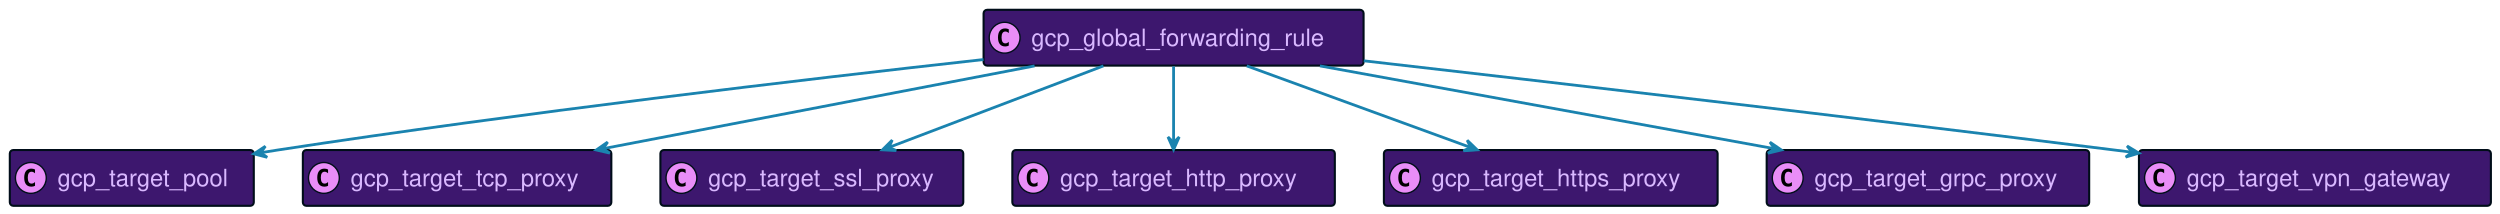
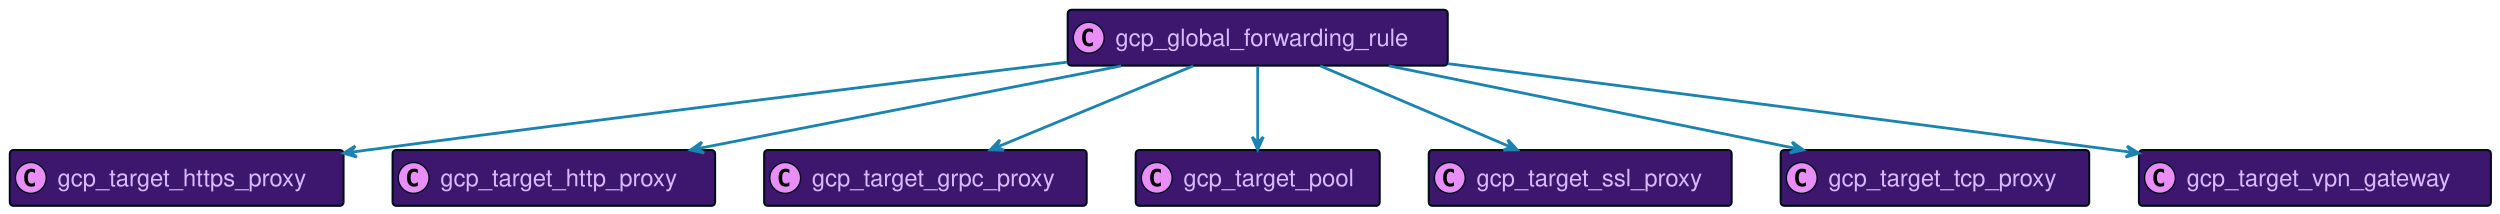
- <svg xmlns="http://www.w3.org/2000/svg" xmlns:xlink="http://www.w3.org/1999/xlink" width="1783" height="152" contentScriptType="application/ecmascript" contentStyleType="text/css" style="width:1783px;height:152px;background:#00000000" preserveAspectRatio="none" version="1.1" viewBox="0 0 1783 152" zoomAndPan="magnify">
+ <svg xmlns="http://www.w3.org/2000/svg" xmlns:xlink="http://www.w3.org/1999/xlink" contentScriptType="application/ecmascript" contentStyleType="text/css" height="152px" preserveAspectRatio="none" style="width:1783px;height:152px;background:#00000000;" version="1.1" viewBox="0 0 1783 152" width="1783px" zoomAndPan="magnify">
+   <defs />
  <g>
-     <a href="#gcp_target_pool" target="_top" title="#gcp_target_pool" xlink:actuate="onRequest" xlink:href="#gcp_target_pool" xlink:show="new" xlink:title="#gcp_target_pool" xlink:type="simple">
-       <rect id="gcp_target_pool" width="174" height="39.789" x="7" y="107" fill="#3D176E" codeLine="17" rx="2.5" ry="2.5" style="stroke:#000d19;stroke-width:1.5" />
-       <ellipse cx="22" cy="126.894" fill="#E98DF7" rx="11" ry="11" style="stroke:#000d19;stroke-width:1" />
-       <path fill="#000" d="M24.969,132.535 Q24.391,132.832 23.75,132.973 Q23.109,133.129 22.406,133.129 Q19.906,133.129 18.578,131.488 Q17.266,129.832 17.266,126.707 Q17.266,123.582 18.578,121.926 Q19.906,120.269 22.406,120.269 Q23.109,120.269 23.75,120.426 Q24.406,120.582 24.969,120.879 L24.969,123.598 Q24.344,123.019 23.75,122.754 Q23.156,122.473 22.531,122.473 Q21.188,122.473 20.5,123.551 Q19.812,124.613 19.812,126.707 Q19.812,128.801 20.5,129.879 Q21.188,130.941 22.531,130.941 Q23.156,130.941 23.75,130.676 Q24.344,130.394 24.969,129.816 L24.969,132.535 Z" />
-       <text x="41" y="132.78" fill="#D9B8FF" font-family="Helvetica" font-size="17" lengthAdjust="spacing" textLength="132">gcp_target_pool</text>
+     <a href="#gcp_target_https_proxy" target="_top" title="#gcp_target_https_proxy" xlink:actuate="onRequest" xlink:href="#gcp_target_https_proxy" xlink:show="new" xlink:title="#gcp_target_https_proxy" xlink:type="simple">
+       <rect codeLine="23" fill="#3D176E" height="39.789" id="gcp_target_https_proxy" rx="2.5" ry="2.5" style="stroke:#000D19;stroke-width:1.5;" width="238" x="7" y="107" />
+       <ellipse cx="22" cy="126.894" fill="#E98DF7" rx="11" ry="11" style="stroke:#000D19;stroke-width:1.0;" />
+       <path d="M24.969,132.535 Q24.391,132.832 23.75,132.973 Q23.109,133.129 22.406,133.129 Q19.906,133.129 18.578,131.488 Q17.266,129.832 17.266,126.707 Q17.266,123.582 18.578,121.926 Q19.906,120.269 22.406,120.269 Q23.109,120.269 23.75,120.426 Q24.406,120.582 24.969,120.879 L24.969,123.598 Q24.344,123.019 23.75,122.754 Q23.156,122.473 22.531,122.473 Q21.188,122.473 20.5,123.551 Q19.812,124.613 19.812,126.707 Q19.812,128.801 20.5,129.879 Q21.188,130.941 22.531,130.941 Q23.156,130.941 23.75,130.676 Q24.344,130.394 24.969,129.816 L24.969,132.535 Z " fill="#000000" />
+       <text fill="#D9B8FF" font-family="Helvetica" font-size="17" lengthAdjust="spacing" textLength="196" x="41" y="132.78">gcp_target_https_proxy</text>
+     </a>
+     <a href="#gcp_target_http_proxy" target="_top" title="#gcp_target_http_proxy" xlink:actuate="onRequest" xlink:href="#gcp_target_http_proxy" xlink:show="new" xlink:title="#gcp_target_http_proxy" xlink:type="simple">
+       <rect codeLine="26" fill="#3D176E" height="39.789" id="gcp_target_http_proxy" rx="2.5" ry="2.5" style="stroke:#000D19;stroke-width:1.5;" width="230" x="280" y="107" />
+       <ellipse cx="295" cy="126.894" fill="#E98DF7" rx="11" ry="11" style="stroke:#000D19;stroke-width:1.0;" />
+       <path d="M297.969,132.535 Q297.391,132.832 296.75,132.973 Q296.109,133.129 295.406,133.129 Q292.906,133.129 291.578,131.488 Q290.266,129.832 290.266,126.707 Q290.266,123.582 291.578,121.926 Q292.906,120.269 295.406,120.269 Q296.109,120.269 296.75,120.426 Q297.406,120.582 297.969,120.879 L297.969,123.598 Q297.344,123.019 296.75,122.754 Q296.156,122.473 295.531,122.473 Q294.188,122.473 293.5,123.551 Q292.812,124.613 292.812,126.707 Q292.812,128.801 293.5,129.879 Q294.188,130.941 295.531,130.941 Q296.156,130.941 296.75,130.676 Q297.344,130.394 297.969,129.816 L297.969,132.535 Z " fill="#000000" />
+       <text fill="#D9B8FF" font-family="Helvetica" font-size="17" lengthAdjust="spacing" textLength="188" x="314" y="132.78">gcp_target_http_proxy</text>
+     </a>
+     <a href="#gcp_target_grpc_proxy" target="_top" title="#gcp_target_grpc_proxy" xlink:actuate="onRequest" xlink:href="#gcp_target_grpc_proxy" xlink:show="new" xlink:title="#gcp_target_grpc_proxy" xlink:type="simple">
+       <rect codeLine="29" fill="#3D176E" height="39.789" id="gcp_target_grpc_proxy" rx="2.5" ry="2.5" style="stroke:#000D19;stroke-width:1.5;" width="230" x="545" y="107" />
+       <ellipse cx="560" cy="126.894" fill="#E98DF7" rx="11" ry="11" style="stroke:#000D19;stroke-width:1.0;" />
+       <path d="M562.969,132.535 Q562.391,132.832 561.75,132.973 Q561.109,133.129 560.406,133.129 Q557.906,133.129 556.578,131.488 Q555.266,129.832 555.266,126.707 Q555.266,123.582 556.578,121.926 Q557.906,120.269 560.406,120.269 Q561.109,120.269 561.75,120.426 Q562.406,120.582 562.969,120.879 L562.969,123.598 Q562.344,123.019 561.75,122.754 Q561.156,122.473 560.531,122.473 Q559.188,122.473 558.5,123.551 Q557.812,124.613 557.812,126.707 Q557.812,128.801 558.5,129.879 Q559.188,130.941 560.531,130.941 Q561.156,130.941 561.75,130.676 Q562.344,130.394 562.969,129.816 L562.969,132.535 Z " fill="#000000" />
+       <text fill="#D9B8FF" font-family="Helvetica" font-size="17" lengthAdjust="spacing" textLength="188" x="579" y="132.78">gcp_target_grpc_proxy</text>
    </a>
    <a href="#gcp_global_forwarding_rule" target="_top" title="#gcp_global_forwarding_rule" xlink:actuate="onRequest" xlink:href="#gcp_global_forwarding_rule" xlink:show="new" xlink:title="#gcp_global_forwarding_rule" xlink:type="simple">
-       <rect id="gcp_global_forwarding_rule" width="271" height="39.789" x="701.5" y="7" fill="#3D176E" codeLine="20" rx="2.5" ry="2.5" style="stroke:#000d19;stroke-width:1.5" />
-       <ellipse cx="716.5" cy="26.895" fill="#E98DF7" rx="11" ry="11" style="stroke:#000d19;stroke-width:1" />
-       <path fill="#000" d="M719.469,32.535 Q718.891,32.832 718.25,32.973 Q717.609,33.129 716.906,33.129 Q714.406,33.129 713.078,31.488 Q711.766,29.832 711.766,26.707 Q711.766,23.582 713.078,21.926 Q714.406,20.27 716.906,20.27 Q717.609,20.27 718.25,20.426 Q718.906,20.582 719.469,20.879 L719.469,23.598 Q718.844,23.02 718.25,22.754 Q717.656,22.473 717.031,22.473 Q715.688,22.473 715,23.551 Q714.312,24.613 714.312,26.707 Q714.312,28.801 715,29.879 Q715.688,30.941 717.031,30.941 Q717.656,30.941 718.25,30.676 Q718.844,30.395 719.469,29.816 L719.469,32.535 Z" />
-       <text x="735.5" y="32.78" fill="#D9B8FF" font-family="Helvetica" font-size="17" lengthAdjust="spacing" textLength="229">gcp_global_forwarding_rule</text>
+       <rect codeLine="32" fill="#3D176E" height="39.789" id="gcp_global_forwarding_rule" rx="2.5" ry="2.5" style="stroke:#000D19;stroke-width:1.5;" width="271" x="761.5" y="7" />
+       <ellipse cx="776.5" cy="26.895" fill="#E98DF7" rx="11" ry="11" style="stroke:#000D19;stroke-width:1.0;" />
+       <path d="M779.469,32.535 Q778.891,32.832 778.25,32.973 Q777.609,33.129 776.906,33.129 Q774.406,33.129 773.078,31.488 Q771.766,29.832 771.766,26.707 Q771.766,23.582 773.078,21.926 Q774.406,20.27 776.906,20.27 Q777.609,20.27 778.25,20.426 Q778.906,20.582 779.469,20.879 L779.469,23.598 Q778.844,23.02 778.25,22.754 Q777.656,22.473 777.031,22.473 Q775.688,22.473 775,23.551 Q774.312,24.613 774.312,26.707 Q774.312,28.801 775,29.879 Q775.688,30.941 777.031,30.941 Q777.656,30.941 778.25,30.676 Q778.844,30.395 779.469,29.816 L779.469,32.535 Z " fill="#000000" />
+       <text fill="#D9B8FF" font-family="Helvetica" font-size="17" lengthAdjust="spacing" textLength="229" x="795.5" y="32.78">gcp_global_forwarding_rule</text>
+     </a>
+     <a href="#gcp_target_pool" target="_top" title="#gcp_target_pool" xlink:actuate="onRequest" xlink:href="#gcp_target_pool" xlink:show="new" xlink:title="#gcp_target_pool" xlink:type="simple">
+       <rect codeLine="35" fill="#3D176E" height="39.789" id="gcp_target_pool" rx="2.5" ry="2.5" style="stroke:#000D19;stroke-width:1.5;" width="174" x="810" y="107" />
+       <ellipse cx="825" cy="126.894" fill="#E98DF7" rx="11" ry="11" style="stroke:#000D19;stroke-width:1.0;" />
+       <path d="M827.969,132.535 Q827.391,132.832 826.75,132.973 Q826.109,133.129 825.406,133.129 Q822.906,133.129 821.578,131.488 Q820.266,129.832 820.266,126.707 Q820.266,123.582 821.578,121.926 Q822.906,120.269 825.406,120.269 Q826.109,120.269 826.75,120.426 Q827.406,120.582 827.969,120.879 L827.969,123.598 Q827.344,123.019 826.75,122.754 Q826.156,122.473 825.531,122.473 Q824.188,122.473 823.5,123.551 Q822.812,124.613 822.812,126.707 Q822.812,128.801 823.5,129.879 Q824.188,130.941 825.531,130.941 Q826.156,130.941 826.75,130.676 Q827.344,130.394 827.969,129.816 L827.969,132.535 Z " fill="#000000" />
+       <text fill="#D9B8FF" font-family="Helvetica" font-size="17" lengthAdjust="spacing" textLength="132" x="844" y="132.78">gcp_target_pool</text>
+     </a>
+     <a href="#gcp_target_ssl_proxy" target="_top" title="#gcp_target_ssl_proxy" xlink:actuate="onRequest" xlink:href="#gcp_target_ssl_proxy" xlink:show="new" xlink:title="#gcp_target_ssl_proxy" xlink:type="simple">
+       <rect codeLine="38" fill="#3D176E" height="39.789" id="gcp_target_ssl_proxy" rx="2.5" ry="2.5" style="stroke:#000D19;stroke-width:1.5;" width="216" x="1019" y="107" />
+       <ellipse cx="1034" cy="126.894" fill="#E98DF7" rx="11" ry="11" style="stroke:#000D19;stroke-width:1.0;" />
+       <path d="M1036.969,132.535 Q1036.391,132.832 1035.75,132.973 Q1035.109,133.129 1034.406,133.129 Q1031.906,133.129 1030.578,131.488 Q1029.266,129.832 1029.266,126.707 Q1029.266,123.582 1030.578,121.926 Q1031.906,120.269 1034.406,120.269 Q1035.109,120.269 1035.75,120.426 Q1036.406,120.582 1036.969,120.879 L1036.969,123.598 Q1036.344,123.019 1035.75,122.754 Q1035.156,122.473 1034.531,122.473 Q1033.188,122.473 1032.5,123.551 Q1031.812,124.613 1031.812,126.707 Q1031.812,128.801 1032.5,129.879 Q1033.188,130.941 1034.531,130.941 Q1035.156,130.941 1035.75,130.676 Q1036.344,130.394 1036.969,129.816 L1036.969,132.535 Z " fill="#000000" />
+       <text fill="#D9B8FF" font-family="Helvetica" font-size="17" lengthAdjust="spacing" textLength="174" x="1053" y="132.78">gcp_target_ssl_proxy</text>
    </a>
    <a href="#gcp_target_tcp_proxy" target="_top" title="#gcp_target_tcp_proxy" xlink:actuate="onRequest" xlink:href="#gcp_target_tcp_proxy" xlink:show="new" xlink:title="#gcp_target_tcp_proxy" xlink:type="simple">
-       <rect id="gcp_target_tcp_proxy" width="220" height="39.789" x="216" y="107" fill="#3D176E" codeLine="23" rx="2.5" ry="2.5" style="stroke:#000d19;stroke-width:1.5" />
-       <ellipse cx="231" cy="126.894" fill="#E98DF7" rx="11" ry="11" style="stroke:#000d19;stroke-width:1" />
-       <path fill="#000" d="M233.969,132.535 Q233.391,132.832 232.75,132.973 Q232.109,133.129 231.406,133.129 Q228.906,133.129 227.578,131.488 Q226.266,129.832 226.266,126.707 Q226.266,123.582 227.578,121.926 Q228.906,120.269 231.406,120.269 Q232.109,120.269 232.75,120.426 Q233.406,120.582 233.969,120.879 L233.969,123.598 Q233.344,123.019 232.75,122.754 Q232.156,122.473 231.531,122.473 Q230.188,122.473 229.5,123.551 Q228.812,124.613 228.812,126.707 Q228.812,128.801 229.5,129.879 Q230.188,130.941 231.531,130.941 Q232.156,130.941 232.75,130.676 Q233.344,130.394 233.969,129.816 L233.969,132.535 Z" />
-       <text x="250" y="132.78" fill="#D9B8FF" font-family="Helvetica" font-size="17" lengthAdjust="spacing" textLength="178">gcp_target_tcp_proxy</text>
-     </a>
-     <a href="#gcp_target_ssl_proxy" target="_top" title="#gcp_target_ssl_proxy" xlink:actuate="onRequest" xlink:href="#gcp_target_ssl_proxy" xlink:show="new" xlink:title="#gcp_target_ssl_proxy" xlink:type="simple">
-       <rect id="gcp_target_ssl_proxy" width="216" height="39.789" x="471" y="107" fill="#3D176E" codeLine="26" rx="2.5" ry="2.5" style="stroke:#000d19;stroke-width:1.5" />
-       <ellipse cx="486" cy="126.894" fill="#E98DF7" rx="11" ry="11" style="stroke:#000d19;stroke-width:1" />
-       <path fill="#000" d="M488.969,132.535 Q488.391,132.832 487.75,132.973 Q487.109,133.129 486.406,133.129 Q483.906,133.129 482.578,131.488 Q481.266,129.832 481.266,126.707 Q481.266,123.582 482.578,121.926 Q483.906,120.269 486.406,120.269 Q487.109,120.269 487.75,120.426 Q488.406,120.582 488.969,120.879 L488.969,123.598 Q488.344,123.019 487.75,122.754 Q487.156,122.473 486.531,122.473 Q485.188,122.473 484.5,123.551 Q483.812,124.613 483.812,126.707 Q483.812,128.801 484.5,129.879 Q485.188,130.941 486.531,130.941 Q487.156,130.941 487.75,130.676 Q488.344,130.394 488.969,129.816 L488.969,132.535 Z" />
-       <text x="505" y="132.78" fill="#D9B8FF" font-family="Helvetica" font-size="17" lengthAdjust="spacing" textLength="174">gcp_target_ssl_proxy</text>
-     </a>
-     <a href="#gcp_target_http_proxy" target="_top" title="#gcp_target_http_proxy" xlink:actuate="onRequest" xlink:href="#gcp_target_http_proxy" xlink:show="new" xlink:title="#gcp_target_http_proxy" xlink:type="simple">
-       <rect id="gcp_target_http_proxy" width="230" height="39.789" x="722" y="107" fill="#3D176E" codeLine="29" rx="2.5" ry="2.5" style="stroke:#000d19;stroke-width:1.5" />
-       <ellipse cx="737" cy="126.894" fill="#E98DF7" rx="11" ry="11" style="stroke:#000d19;stroke-width:1" />
-       <path fill="#000" d="M739.969,132.535 Q739.391,132.832 738.75,132.973 Q738.109,133.129 737.406,133.129 Q734.906,133.129 733.578,131.488 Q732.266,129.832 732.266,126.707 Q732.266,123.582 733.578,121.926 Q734.906,120.269 737.406,120.269 Q738.109,120.269 738.75,120.426 Q739.406,120.582 739.969,120.879 L739.969,123.598 Q739.344,123.019 738.75,122.754 Q738.156,122.473 737.531,122.473 Q736.188,122.473 735.5,123.551 Q734.812,124.613 734.812,126.707 Q734.812,128.801 735.5,129.879 Q736.188,130.941 737.531,130.941 Q738.156,130.941 738.75,130.676 Q739.344,130.394 739.969,129.816 L739.969,132.535 Z" />
-       <text x="756" y="132.78" fill="#D9B8FF" font-family="Helvetica" font-size="17" lengthAdjust="spacing" textLength="188">gcp_target_http_proxy</text>
-     </a>
-     <a href="#gcp_target_https_proxy" target="_top" title="#gcp_target_https_proxy" xlink:actuate="onRequest" xlink:href="#gcp_target_https_proxy" xlink:show="new" xlink:title="#gcp_target_https_proxy" xlink:type="simple">
-       <rect id="gcp_target_https_proxy" width="238" height="39.789" x="987" y="107" fill="#3D176E" codeLine="32" rx="2.5" ry="2.5" style="stroke:#000d19;stroke-width:1.5" />
-       <ellipse cx="1002" cy="126.894" fill="#E98DF7" rx="11" ry="11" style="stroke:#000d19;stroke-width:1" />
-       <path fill="#000" d="M1004.969,132.535 Q1004.391,132.832 1003.75,132.973 Q1003.109,133.129 1002.406,133.129 Q999.906,133.129 998.578,131.488 Q997.266,129.832 997.266,126.707 Q997.266,123.582 998.578,121.926 Q999.906,120.269 1002.406,120.269 Q1003.109,120.269 1003.75,120.426 Q1004.406,120.582 1004.969,120.879 L1004.969,123.598 Q1004.344,123.019 1003.75,122.754 Q1003.156,122.473 1002.531,122.473 Q1001.188,122.473 1000.5,123.551 Q999.812,124.613 999.812,126.707 Q999.812,128.801 1000.5,129.879 Q1001.188,130.941 1002.531,130.941 Q1003.156,130.941 1003.75,130.676 Q1004.344,130.394 1004.969,129.816 L1004.969,132.535 Z" />
-       <text x="1021" y="132.78" fill="#D9B8FF" font-family="Helvetica" font-size="17" lengthAdjust="spacing" textLength="196">gcp_target_https_proxy</text>
-     </a>
-     <a href="#gcp_target_grpc_proxy" target="_top" title="#gcp_target_grpc_proxy" xlink:actuate="onRequest" xlink:href="#gcp_target_grpc_proxy" xlink:show="new" xlink:title="#gcp_target_grpc_proxy" xlink:type="simple">
-       <rect id="gcp_target_grpc_proxy" width="230" height="39.789" x="1260" y="107" fill="#3D176E" codeLine="35" rx="2.5" ry="2.5" style="stroke:#000d19;stroke-width:1.5" />
-       <ellipse cx="1275" cy="126.894" fill="#E98DF7" rx="11" ry="11" style="stroke:#000d19;stroke-width:1" />
-       <path fill="#000" d="M1277.969,132.535 Q1277.391,132.832 1276.75,132.973 Q1276.109,133.129 1275.406,133.129 Q1272.906,133.129 1271.578,131.488 Q1270.266,129.832 1270.266,126.707 Q1270.266,123.582 1271.578,121.926 Q1272.906,120.269 1275.406,120.269 Q1276.109,120.269 1276.75,120.426 Q1277.406,120.582 1277.969,120.879 L1277.969,123.598 Q1277.344,123.019 1276.75,122.754 Q1276.156,122.473 1275.531,122.473 Q1274.188,122.473 1273.5,123.551 Q1272.812,124.613 1272.812,126.707 Q1272.812,128.801 1273.5,129.879 Q1274.188,130.941 1275.531,130.941 Q1276.156,130.941 1276.75,130.676 Q1277.344,130.394 1277.969,129.816 L1277.969,132.535 Z" />
-       <text x="1294" y="132.78" fill="#D9B8FF" font-family="Helvetica" font-size="17" lengthAdjust="spacing" textLength="188">gcp_target_grpc_proxy</text>
+       <rect codeLine="41" fill="#3D176E" height="39.789" id="gcp_target_tcp_proxy" rx="2.5" ry="2.5" style="stroke:#000D19;stroke-width:1.5;" width="220" x="1270" y="107" />
+       <ellipse cx="1285" cy="126.894" fill="#E98DF7" rx="11" ry="11" style="stroke:#000D19;stroke-width:1.0;" />
+       <path d="M1287.969,132.535 Q1287.391,132.832 1286.75,132.973 Q1286.109,133.129 1285.406,133.129 Q1282.906,133.129 1281.578,131.488 Q1280.266,129.832 1280.266,126.707 Q1280.266,123.582 1281.578,121.926 Q1282.906,120.269 1285.406,120.269 Q1286.109,120.269 1286.75,120.426 Q1287.406,120.582 1287.969,120.879 L1287.969,123.598 Q1287.344,123.019 1286.75,122.754 Q1286.156,122.473 1285.531,122.473 Q1284.188,122.473 1283.5,123.551 Q1282.812,124.613 1282.812,126.707 Q1282.812,128.801 1283.5,129.879 Q1284.188,130.941 1285.531,130.941 Q1286.156,130.941 1286.75,130.676 Q1287.344,130.394 1287.969,129.816 L1287.969,132.535 Z " fill="#000000" />
+       <text fill="#D9B8FF" font-family="Helvetica" font-size="17" lengthAdjust="spacing" textLength="178" x="1304" y="132.78">gcp_target_tcp_proxy</text>
    </a>
    <a href="#gcp_target_vpn_gateway" target="_top" title="#gcp_target_vpn_gateway" xlink:actuate="onRequest" xlink:href="#gcp_target_vpn_gateway" xlink:show="new" xlink:title="#gcp_target_vpn_gateway" xlink:type="simple">
-       <rect id="gcp_target_vpn_gateway" width="251" height="39.789" x="1525.5" y="107" fill="#3D176E" codeLine="38" rx="2.5" ry="2.5" style="stroke:#000d19;stroke-width:1.5" />
-       <ellipse cx="1540.5" cy="126.894" fill="#E98DF7" rx="11" ry="11" style="stroke:#000d19;stroke-width:1" />
-       <path fill="#000" d="M1543.469,132.535 Q1542.891,132.832 1542.25,132.973 Q1541.609,133.129 1540.906,133.129 Q1538.406,133.129 1537.078,131.488 Q1535.766,129.832 1535.766,126.707 Q1535.766,123.582 1537.078,121.926 Q1538.406,120.269 1540.906,120.269 Q1541.609,120.269 1542.25,120.426 Q1542.906,120.582 1543.469,120.879 L1543.469,123.598 Q1542.844,123.019 1542.25,122.754 Q1541.656,122.473 1541.031,122.473 Q1539.688,122.473 1539,123.551 Q1538.312,124.613 1538.312,126.707 Q1538.312,128.801 1539,129.879 Q1539.688,130.941 1541.031,130.941 Q1541.656,130.941 1542.25,130.676 Q1542.844,130.394 1543.469,129.816 L1543.469,132.535 Z" />
-       <text x="1559.5" y="132.78" fill="#D9B8FF" font-family="Helvetica" font-size="17" lengthAdjust="spacing" textLength="209">gcp_target_vpn_gateway</text>
+       <rect codeLine="44" fill="#3D176E" height="39.789" id="gcp_target_vpn_gateway" rx="2.5" ry="2.5" style="stroke:#000D19;stroke-width:1.5;" width="251" x="1525.5" y="107" />
+       <ellipse cx="1540.5" cy="126.894" fill="#E98DF7" rx="11" ry="11" style="stroke:#000D19;stroke-width:1.0;" />
+       <path d="M1543.469,132.535 Q1542.891,132.832 1542.25,132.973 Q1541.609,133.129 1540.906,133.129 Q1538.406,133.129 1537.078,131.488 Q1535.766,129.832 1535.766,126.707 Q1535.766,123.582 1537.078,121.926 Q1538.406,120.269 1540.906,120.269 Q1541.609,120.269 1542.25,120.426 Q1542.906,120.582 1543.469,120.879 L1543.469,123.598 Q1542.844,123.019 1542.25,122.754 Q1541.656,122.473 1541.031,122.473 Q1539.688,122.473 1539,123.551 Q1538.312,124.613 1538.312,126.707 Q1538.312,128.801 1539,129.879 Q1539.688,130.941 1541.031,130.941 Q1541.656,130.941 1542.25,130.676 Q1542.844,130.394 1543.469,129.816 L1543.469,132.535 Z " fill="#000000" />
+       <text fill="#D9B8FF" font-family="Helvetica" font-size="17" lengthAdjust="spacing" textLength="209" x="1559.5" y="132.78">gcp_target_vpn_gateway</text>
    </a>
-     <path id="gcp_global_forwarding_rule-to-gcp_target_vpn_gateway" fill="none" d="M972.66,43.37 C1108.25,58.88 1322.65,83.78 1508,107 C1512.11,107.51 1516.28,108.04 1520.5,108.58" codeLine="41" style="stroke:#1a83af;stroke-width:2" />
-     <polygon fill="#1A83AF" points="1525.46 109.21 1517.035 104.11 1520.5 108.581 1516.028 112.046 1525.46 109.21" style="stroke:#1a83af;stroke-width:2" />
-     <path id="gcp_global_forwarding_rule-to-gcp_target_tcp_proxy" fill="none" d="M737.87,47.01 C649.42,63.97 520.35,88.73 430.35,105.99" codeLine="42" style="stroke:#1a83af;stroke-width:2" />
-     <polygon fill="#1A83AF" points="425.29 106.96 434.884 109.187 430.2 106.015 433.372 101.332 425.29 106.96" style="stroke:#1a83af;stroke-width:2" />
-     <path id="gcp_global_forwarding_rule-to-gcp_target_ssl_proxy" fill="none" d="M786.95,47.01 C743.12,63.66 679.53,87.81 634.23,105.02" codeLine="43" style="stroke:#1a83af;stroke-width:2" />
-     <polygon fill="#1A83AF" points="629.35 106.87 639.185 107.393 634.02 105.085 636.328 99.92 629.35 106.87" style="stroke:#1a83af;stroke-width:2" />
-     <path id="gcp_global_forwarding_rule-to-gcp_target_grpc_proxy" fill="none" d="M941.37,47.01 C1034.58,63.99 1170.65,88.78 1265.42,106.04" codeLine="44" style="stroke:#1a83af;stroke-width:2" />
-     <polygon fill="#1A83AF" points="1270.46 106.96 1262.328 101.404 1265.542 106.059 1260.887 109.273 1270.46 106.96" style="stroke:#1a83af;stroke-width:2" />
-     <path id="gcp_global_forwarding_rule-to-gcp_target_http_proxy" fill="none" d="M837,47.36 C837,62.93 837,84.9 837,101.66" codeLine="45" style="stroke:#1a83af;stroke-width:2" />
-     <polygon fill="#1A83AF" points="837 106.68 841 97.68 837 101.68 833 97.68 837 106.68" style="stroke:#1a83af;stroke-width:2" />
-     <path id="gcp_global_forwarding_rule-to-gcp_target_https_proxy" fill="none" d="M889.18,47.01 C934.98,63.69 1001.45,87.91 1048.7,105.13" codeLine="46" style="stroke:#1a83af;stroke-width:2" />
-     <polygon fill="#1A83AF" points="1053.5 106.87 1046.416 100.028 1048.803 105.157 1043.674 107.544 1053.5 106.87" style="stroke:#1a83af;stroke-width:2" />
-     <path id="gcp_global_forwarding_rule-to-gcp_target_pool" fill="none" d="M701.43,42.46 C571.87,56.83 371.2,80.49 198,107 C194.11,107.6 190.14,108.22 186.13,108.88" codeLine="47" style="stroke:#1a83af;stroke-width:2" />
-     <polygon fill="#1A83AF" points="181.04 109.72 190.572 112.199 185.973 108.905 189.268 104.306 181.04 109.72" style="stroke:#1a83af;stroke-width:2" />
+     <path codeLine="47" d="M799.61,47.01 C712.73,63.97 585.93,88.73 497.52,105.99 " fill="none" id="gcp_global_forwarding_rule-to-gcp_target_http_proxy" style="stroke:#1A83AF;stroke-width:2.0;" />
+     <polygon fill="#1A83AF" points="492.54,106.96,502.145,109.139,497.445,105.99,500.594,101.291,492.54,106.96" style="stroke:#1A83AF;stroke-width:2.0;" />
+     <path codeLine="48" d="M851.02,47.01 C810.84,63.63 752.59,87.72 710.99,104.92 " fill="none" id="gcp_global_forwarding_rule-to-gcp_target_grpc_proxy" style="stroke:#1A83AF;stroke-width:2.0;" />
+     <polygon fill="#1A83AF" points="706.25,106.87,716.096,107.116,710.868,104.954,713.03,99.727,706.25,106.87" style="stroke:#1A83AF;stroke-width:2.0;" />
+     <path codeLine="49" d="M761.29,44.29 C632.66,59.86 434.09,84.28 262,107 C258.09,107.52 254.13,108.04 250.12,108.58 " fill="none" id="gcp_global_forwarding_rule-to-gcp_target_https_proxy" style="stroke:#1A83AF;stroke-width:2.0;" />
+     <polygon fill="#1A83AF" points="245.03,109.27,254.487,112.022,249.984,108.597,253.41,104.095,245.03,109.27" style="stroke:#1A83AF;stroke-width:2.0;" />
+     <path codeLine="50" d="M1032.61,45.4 C1156.44,61.31 1344.55,85.57 1508,107 C1512.11,107.54 1516.28,108.09 1520.49,108.64 " fill="none" id="gcp_global_forwarding_rule-to-gcp_target_vpn_gateway" style="stroke:#1A83AF;stroke-width:2.0;" />
+     <polygon fill="#1A83AF" points="1525.45,109.29,1517.054,104.142,1520.493,108.633,1516.002,112.073,1525.45,109.29" style="stroke:#1A83AF;stroke-width:2.0;" />
+     <path codeLine="51" d="M897,47.36 C897,62.93 897,84.9 897,101.66 " fill="none" id="gcp_global_forwarding_rule-to-gcp_target_pool" style="stroke:#1A83AF;stroke-width:2.0;" />
+     <polygon fill="#1A83AF" points="897,106.68,901,97.68,897,101.68,893,97.68,897,106.68" style="stroke:#1A83AF;stroke-width:2.0;" />
+     <path codeLine="52" d="M941.62,47.01 C980.53,63.59 1036.92,87.62 1077.27,104.81 " fill="none" id="gcp_global_forwarding_rule-to-gcp_target_ssl_proxy" style="stroke:#1A83AF;stroke-width:2.0;" />
+     <polygon fill="#1A83AF" points="1082.11,106.87,1075.394,99.666,1077.509,104.912,1072.262,107.027,1082.11,106.87" style="stroke:#1A83AF;stroke-width:2.0;" />
+     <path codeLine="53" d="M990.7,47.01 C1074.22,63.96 1196.05,88.68 1281.11,105.94 " fill="none" id="gcp_global_forwarding_rule-to-gcp_target_tcp_proxy" style="stroke:#1A83AF;stroke-width:2.0;" />
+     <polygon fill="#1A83AF" points="1286.15,106.96,1278.132,101.241,1281.251,105.96,1276.532,109.08,1286.15,106.96" style="stroke:#1A83AF;stroke-width:2.0;" />
  </g>
</svg>
